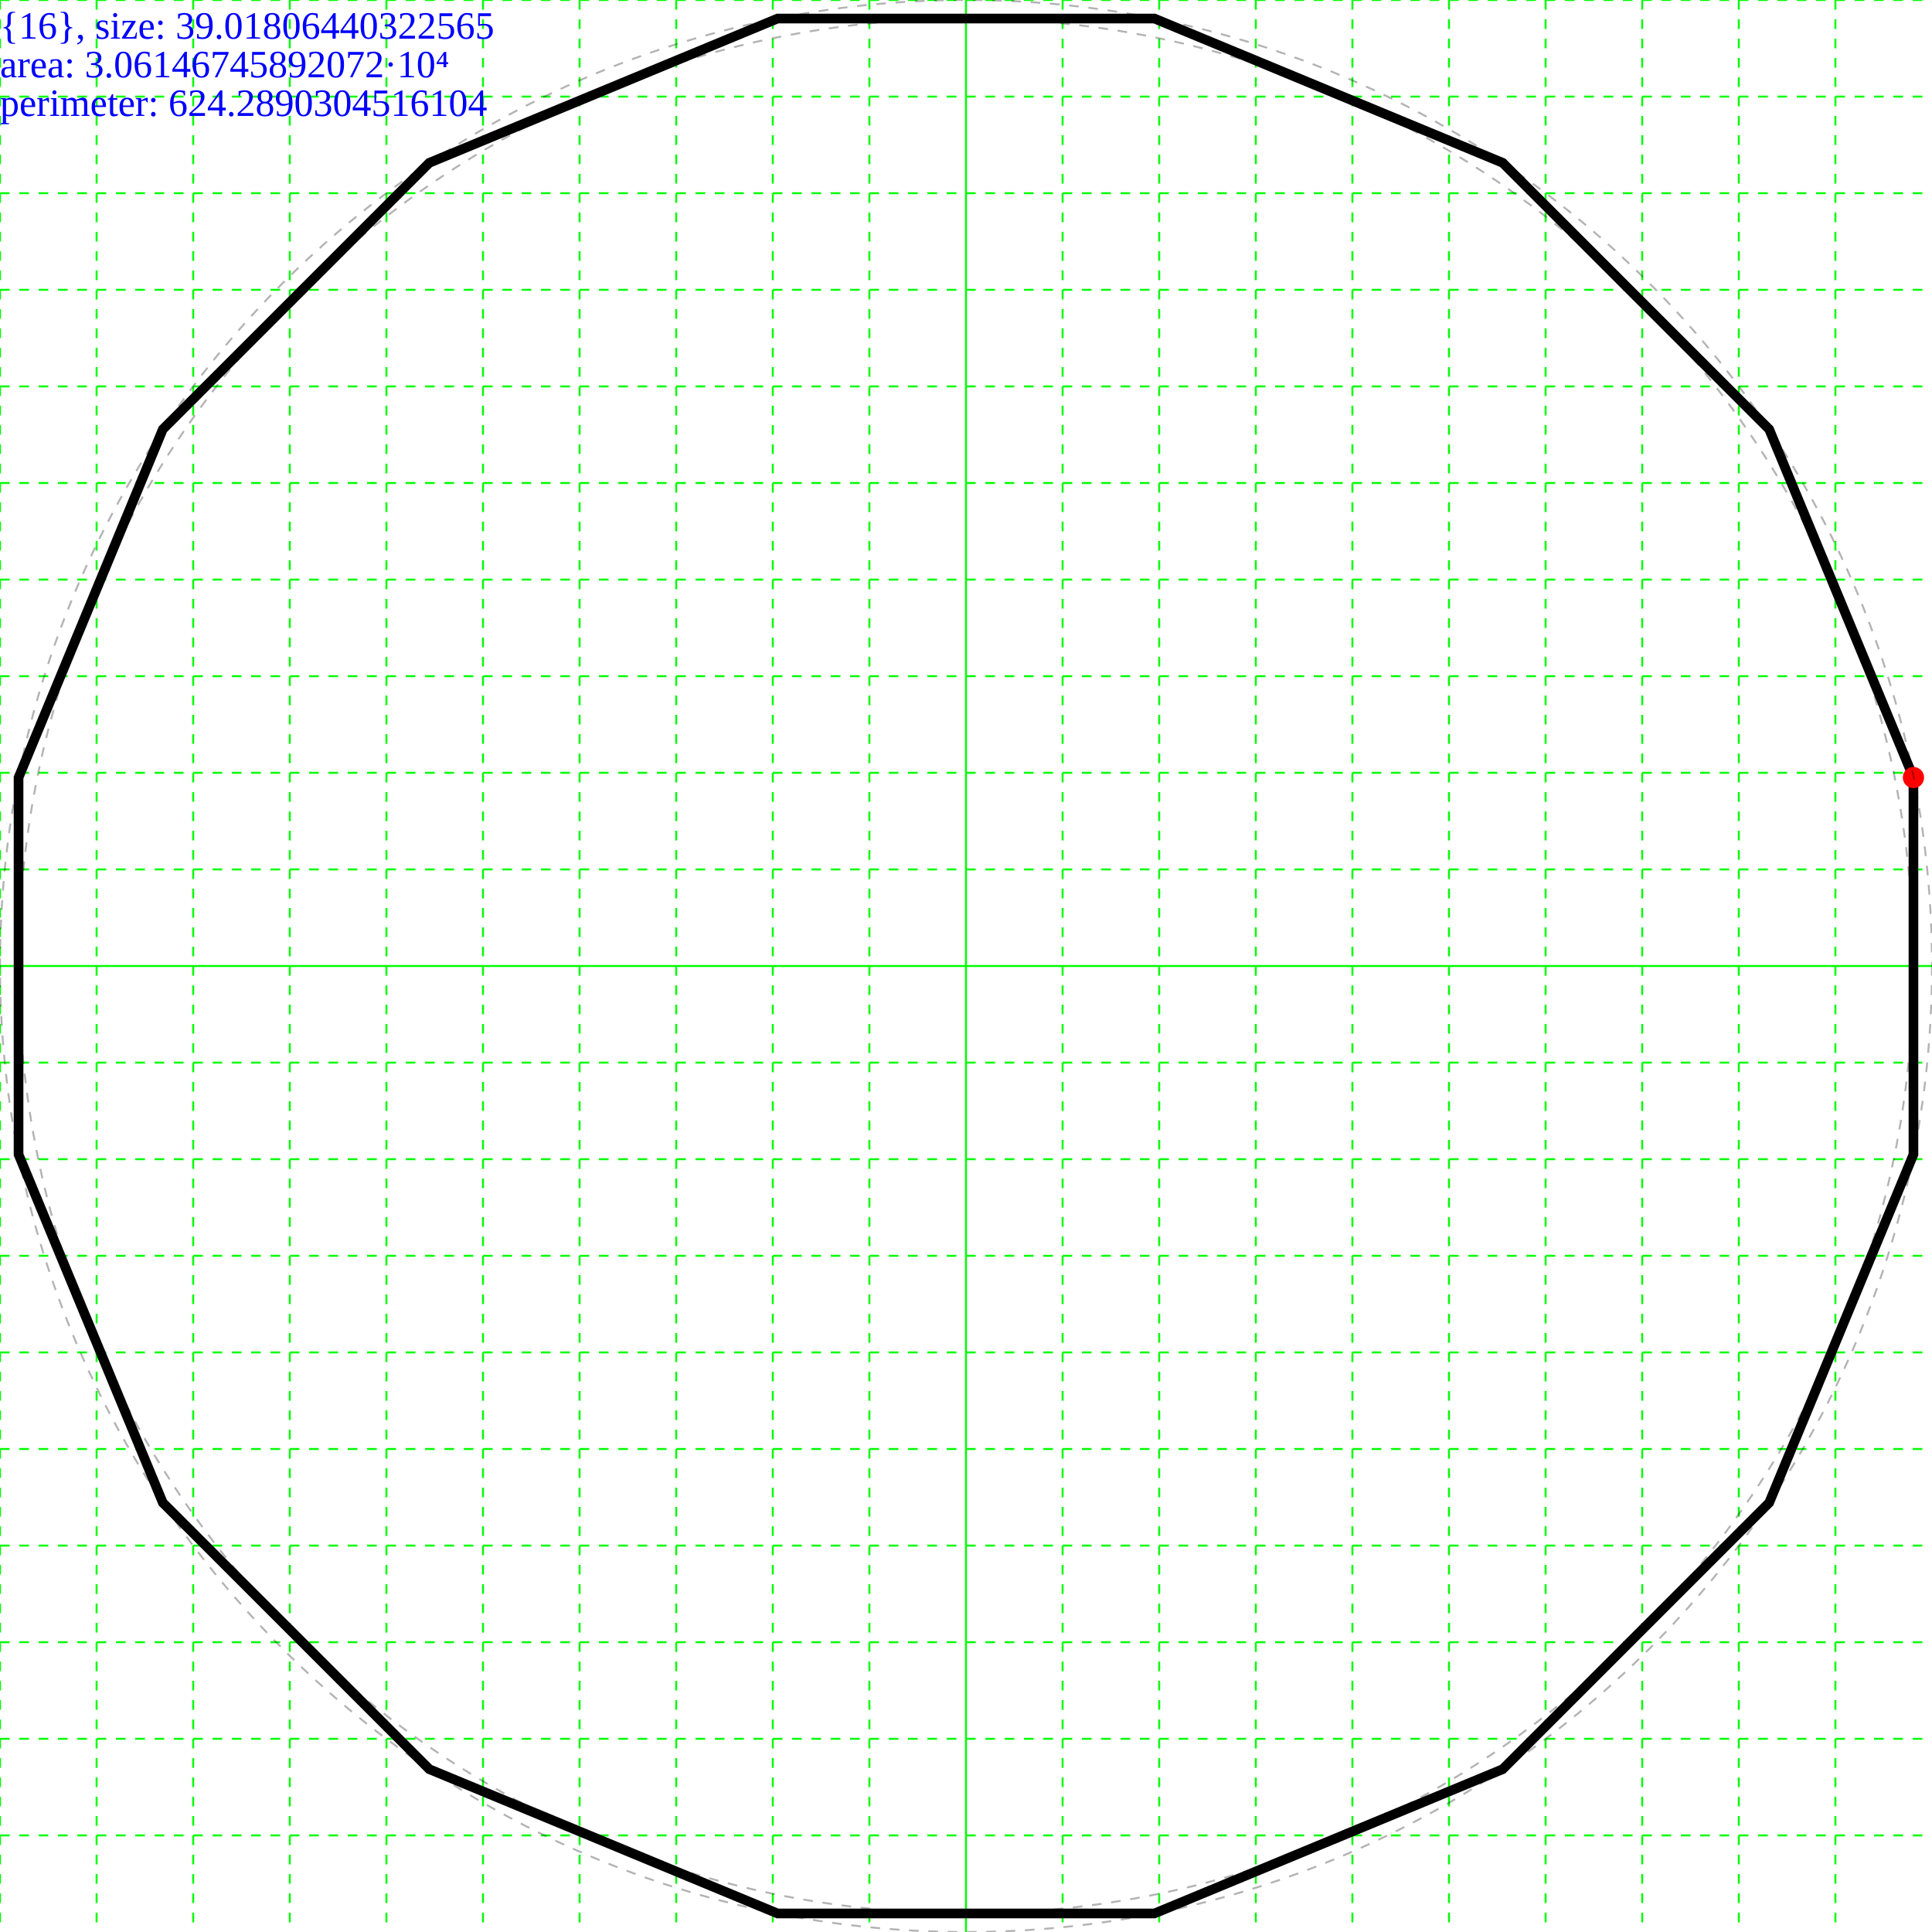
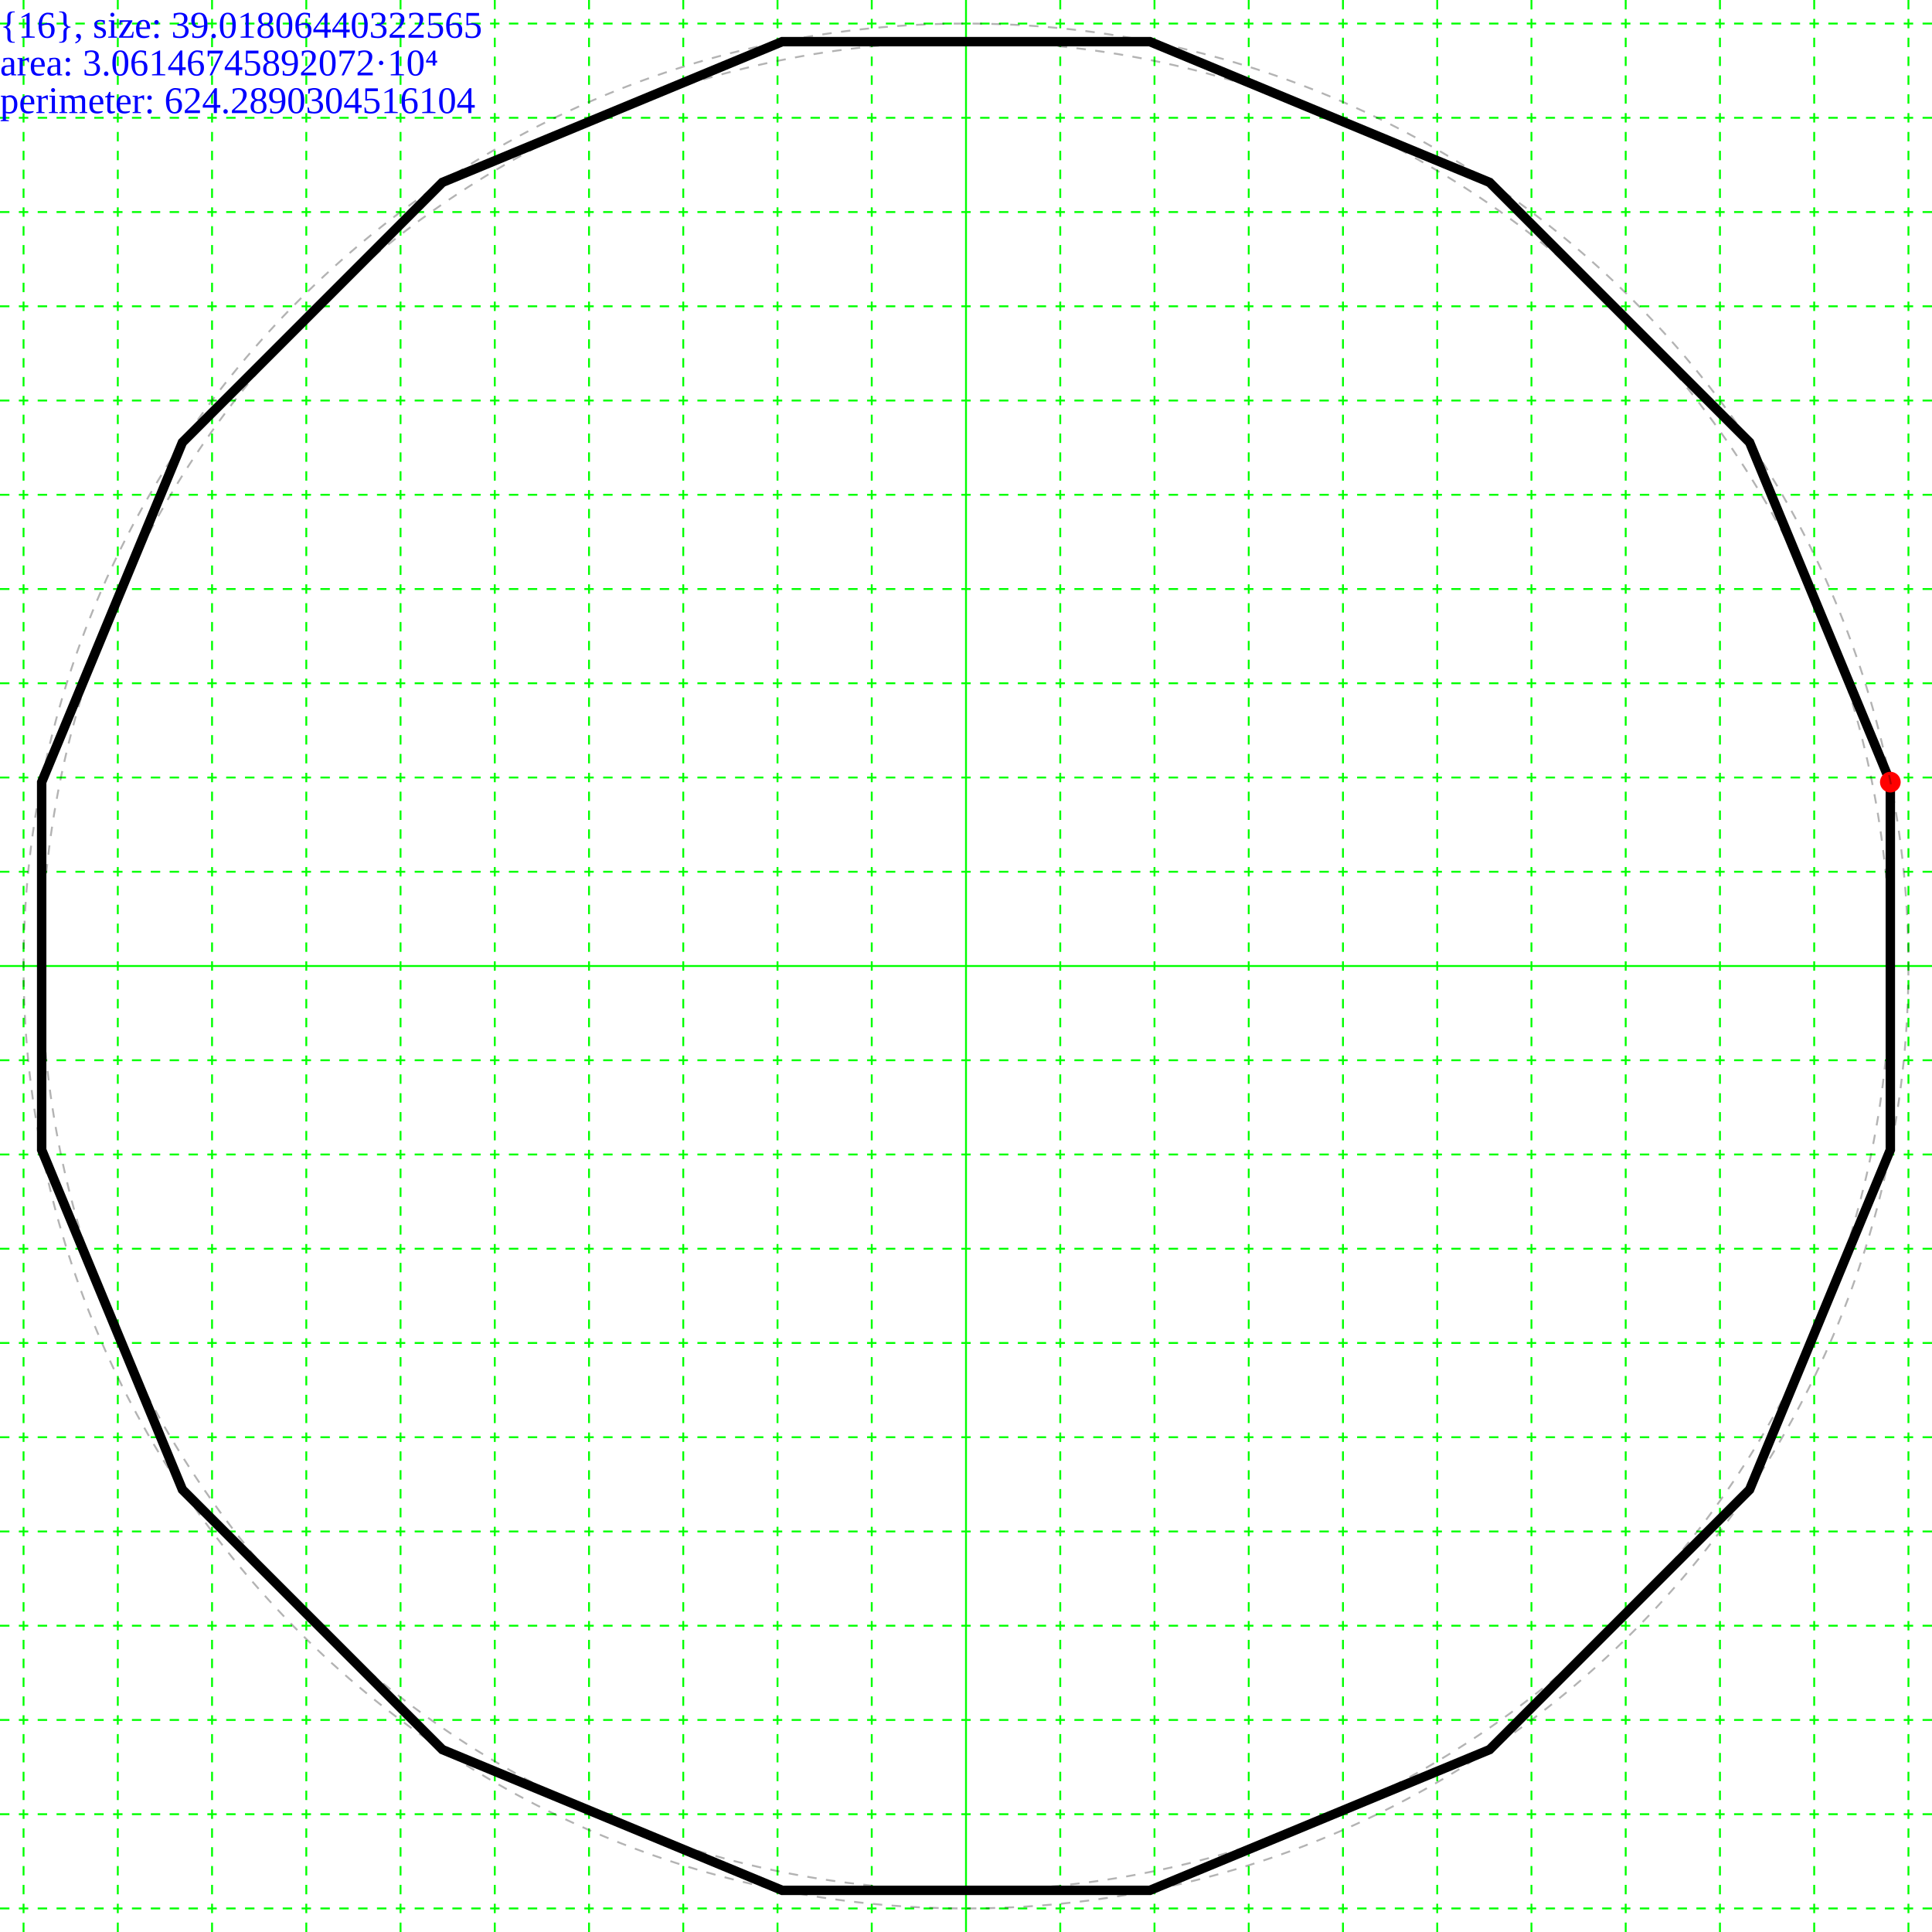
- <svg xmlns="http://www.w3.org/2000/svg" height="200.0" width="200.0">
+ <svg xmlns="http://www.w3.org/2000/svg" height="205.0" width="205.0">
  <g id="grid">
-     <line stroke="#00ff00" stroke-dasharray="1,1" stroke-width="0.2" x1="0" x2="0" y1="0" y2="200" />
-     <line stroke="#00ff00" stroke-dasharray="1,1" stroke-width="0.2" x1="10" x2="10" y1="0" y2="200" />
-     <line stroke="#00ff00" stroke-dasharray="1,1" stroke-width="0.2" x1="20" x2="20" y1="0" y2="200" />
-     <line stroke="#00ff00" stroke-dasharray="1,1" stroke-width="0.2" x1="30" x2="30" y1="0" y2="200" />
-     <line stroke="#00ff00" stroke-dasharray="1,1" stroke-width="0.2" x1="40" x2="40" y1="0" y2="200" />
-     <line stroke="#00ff00" stroke-dasharray="1,1" stroke-width="0.2" x1="50" x2="50" y1="0" y2="200" />
-     <line stroke="#00ff00" stroke-dasharray="1,1" stroke-width="0.2" x1="60" x2="60" y1="0" y2="200" />
-     <line stroke="#00ff00" stroke-dasharray="1,1" stroke-width="0.2" x1="70" x2="70" y1="0" y2="200" />
-     <line stroke="#00ff00" stroke-dasharray="1,1" stroke-width="0.2" x1="80" x2="80" y1="0" y2="200" />
-     <line stroke="#00ff00" stroke-dasharray="1,1" stroke-width="0.2" x1="90" x2="90" y1="0" y2="200" />
-     <line stroke="#00ff00" stroke-width="0.2" x1="100" x2="100" y1="0" y2="200" />
-     <line stroke="#00ff00" stroke-dasharray="1,1" stroke-width="0.2" x1="110" x2="110" y1="0" y2="200" />
-     <line stroke="#00ff00" stroke-dasharray="1,1" stroke-width="0.2" x1="120" x2="120" y1="0" y2="200" />
-     <line stroke="#00ff00" stroke-dasharray="1,1" stroke-width="0.2" x1="130" x2="130" y1="0" y2="200" />
-     <line stroke="#00ff00" stroke-dasharray="1,1" stroke-width="0.2" x1="140" x2="140" y1="0" y2="200" />
-     <line stroke="#00ff00" stroke-dasharray="1,1" stroke-width="0.2" x1="150" x2="150" y1="0" y2="200" />
-     <line stroke="#00ff00" stroke-dasharray="1,1" stroke-width="0.2" x1="160" x2="160" y1="0" y2="200" />
-     <line stroke="#00ff00" stroke-dasharray="1,1" stroke-width="0.2" x1="170" x2="170" y1="0" y2="200" />
-     <line stroke="#00ff00" stroke-dasharray="1,1" stroke-width="0.2" x1="180" x2="180" y1="0" y2="200" />
-     <line stroke="#00ff00" stroke-dasharray="1,1" stroke-width="0.2" x1="190" x2="190" y1="0" y2="200" />
-     <line stroke="#00ff00" stroke-dasharray="1,1" stroke-width="0.2" x1="0" x2="200" y1="0" y2="0" />
-     <line stroke="#00ff00" stroke-dasharray="1,1" stroke-width="0.2" x1="0" x2="200" y1="10" y2="10" />
-     <line stroke="#00ff00" stroke-dasharray="1,1" stroke-width="0.2" x1="0" x2="200" y1="20" y2="20" />
-     <line stroke="#00ff00" stroke-dasharray="1,1" stroke-width="0.2" x1="0" x2="200" y1="30" y2="30" />
-     <line stroke="#00ff00" stroke-dasharray="1,1" stroke-width="0.2" x1="0" x2="200" y1="40" y2="40" />
-     <line stroke="#00ff00" stroke-dasharray="1,1" stroke-width="0.2" x1="0" x2="200" y1="50" y2="50" />
-     <line stroke="#00ff00" stroke-dasharray="1,1" stroke-width="0.2" x1="0" x2="200" y1="60" y2="60" />
-     <line stroke="#00ff00" stroke-dasharray="1,1" stroke-width="0.2" x1="0" x2="200" y1="70" y2="70" />
-     <line stroke="#00ff00" stroke-dasharray="1,1" stroke-width="0.2" x1="0" x2="200" y1="80" y2="80" />
-     <line stroke="#00ff00" stroke-dasharray="1,1" stroke-width="0.2" x1="0" x2="200" y1="90" y2="90" />
-     <line stroke="#00ff00" stroke-width="0.2" x1="0" x2="200" y1="100" y2="100" />
-     <line stroke="#00ff00" stroke-dasharray="1,1" stroke-width="0.2" x1="0" x2="200" y1="110" y2="110" />
-     <line stroke="#00ff00" stroke-dasharray="1,1" stroke-width="0.2" x1="0" x2="200" y1="120" y2="120" />
-     <line stroke="#00ff00" stroke-dasharray="1,1" stroke-width="0.2" x1="0" x2="200" y1="130" y2="130" />
-     <line stroke="#00ff00" stroke-dasharray="1,1" stroke-width="0.2" x1="0" x2="200" y1="140" y2="140" />
-     <line stroke="#00ff00" stroke-dasharray="1,1" stroke-width="0.2" x1="0" x2="200" y1="150" y2="150" />
-     <line stroke="#00ff00" stroke-dasharray="1,1" stroke-width="0.2" x1="0" x2="200" y1="160" y2="160" />
-     <line stroke="#00ff00" stroke-dasharray="1,1" stroke-width="0.2" x1="0" x2="200" y1="170" y2="170" />
-     <line stroke="#00ff00" stroke-dasharray="1,1" stroke-width="0.2" x1="0" x2="200" y1="180" y2="180" />
-     <line stroke="#00ff00" stroke-dasharray="1,1" stroke-width="0.2" x1="0" x2="200" y1="190" y2="190" />
+     <line stroke="#00ff00" stroke-width="0.2" x1="102.5" x2="102.5" y1="0" y2="205.0" />
+     <line stroke="#00ff00" stroke-dasharray="1,1" stroke-width="0.2" x1="112.5" x2="112.5" y1="0" y2="205" />
+     <line stroke="#00ff00" stroke-dasharray="1,1" stroke-width="0.2" x1="92.5" x2="92.5" y1="0" y2="205" />
+     <line stroke="#00ff00" stroke-dasharray="1,1" stroke-width="0.2" x1="122.5" x2="122.5" y1="0" y2="205" />
+     <line stroke="#00ff00" stroke-dasharray="1,1" stroke-width="0.2" x1="82.5" x2="82.5" y1="0" y2="205" />
+     <line stroke="#00ff00" stroke-dasharray="1,1" stroke-width="0.2" x1="132.5" x2="132.5" y1="0" y2="205" />
+     <line stroke="#00ff00" stroke-dasharray="1,1" stroke-width="0.2" x1="72.5" x2="72.5" y1="0" y2="205" />
+     <line stroke="#00ff00" stroke-dasharray="1,1" stroke-width="0.2" x1="142.5" x2="142.5" y1="0" y2="205" />
+     <line stroke="#00ff00" stroke-dasharray="1,1" stroke-width="0.2" x1="62.5" x2="62.5" y1="0" y2="205" />
+     <line stroke="#00ff00" stroke-dasharray="1,1" stroke-width="0.2" x1="152.5" x2="152.5" y1="0" y2="205" />
+     <line stroke="#00ff00" stroke-dasharray="1,1" stroke-width="0.2" x1="52.5" x2="52.5" y1="0" y2="205" />
+     <line stroke="#00ff00" stroke-dasharray="1,1" stroke-width="0.2" x1="162.5" x2="162.5" y1="0" y2="205" />
+     <line stroke="#00ff00" stroke-dasharray="1,1" stroke-width="0.2" x1="42.5" x2="42.5" y1="0" y2="205" />
+     <line stroke="#00ff00" stroke-dasharray="1,1" stroke-width="0.2" x1="172.5" x2="172.5" y1="0" y2="205" />
+     <line stroke="#00ff00" stroke-dasharray="1,1" stroke-width="0.2" x1="32.5" x2="32.5" y1="0" y2="205" />
+     <line stroke="#00ff00" stroke-dasharray="1,1" stroke-width="0.2" x1="182.5" x2="182.5" y1="0" y2="205" />
+     <line stroke="#00ff00" stroke-dasharray="1,1" stroke-width="0.2" x1="22.5" x2="22.5" y1="0" y2="205" />
+     <line stroke="#00ff00" stroke-dasharray="1,1" stroke-width="0.2" x1="192.5" x2="192.5" y1="0" y2="205" />
+     <line stroke="#00ff00" stroke-dasharray="1,1" stroke-width="0.2" x1="12.5" x2="12.5" y1="0" y2="205" />
+     <line stroke="#00ff00" stroke-dasharray="1,1" stroke-width="0.2" x1="202.5" x2="202.5" y1="0" y2="205" />
+     <line stroke="#00ff00" stroke-dasharray="1,1" stroke-width="0.2" x1="2.5" x2="2.5" y1="0" y2="205" />
+     <line stroke="#00ff00" stroke-dasharray="1,1" stroke-width="0.2" x1="212.5" x2="212.5" y1="0" y2="205" />
+     <line stroke="#00ff00" stroke-dasharray="1,1" stroke-width="0.2" x1="-7.5" x2="-7.5" y1="0" y2="205" />
+     <line stroke="#00ff00" stroke-width="0.2" x1="0" x2="205.0" y1="102.5" y2="102.5" />
+     <line stroke="#00ff00" stroke-dasharray="1,1" stroke-width="0.2" x1="0" x2="205" y1="112.5" y2="112.5" />
+     <line stroke="#00ff00" stroke-dasharray="1,1" stroke-width="0.2" x1="0" x2="205" y1="92.5" y2="92.5" />
+     <line stroke="#00ff00" stroke-dasharray="1,1" stroke-width="0.2" x1="0" x2="205" y1="122.5" y2="122.5" />
+     <line stroke="#00ff00" stroke-dasharray="1,1" stroke-width="0.2" x1="0" x2="205" y1="82.5" y2="82.5" />
+     <line stroke="#00ff00" stroke-dasharray="1,1" stroke-width="0.2" x1="0" x2="205" y1="132.5" y2="132.5" />
+     <line stroke="#00ff00" stroke-dasharray="1,1" stroke-width="0.2" x1="0" x2="205" y1="72.5" y2="72.5" />
+     <line stroke="#00ff00" stroke-dasharray="1,1" stroke-width="0.2" x1="0" x2="205" y1="142.5" y2="142.5" />
+     <line stroke="#00ff00" stroke-dasharray="1,1" stroke-width="0.2" x1="0" x2="205" y1="62.5" y2="62.5" />
+     <line stroke="#00ff00" stroke-dasharray="1,1" stroke-width="0.2" x1="0" x2="205" y1="152.5" y2="152.5" />
+     <line stroke="#00ff00" stroke-dasharray="1,1" stroke-width="0.2" x1="0" x2="205" y1="52.5" y2="52.5" />
+     <line stroke="#00ff00" stroke-dasharray="1,1" stroke-width="0.2" x1="0" x2="205" y1="162.5" y2="162.5" />
+     <line stroke="#00ff00" stroke-dasharray="1,1" stroke-width="0.2" x1="0" x2="205" y1="42.5" y2="42.5" />
+     <line stroke="#00ff00" stroke-dasharray="1,1" stroke-width="0.2" x1="0" x2="205" y1="172.5" y2="172.5" />
+     <line stroke="#00ff00" stroke-dasharray="1,1" stroke-width="0.2" x1="0" x2="205" y1="32.5" y2="32.5" />
+     <line stroke="#00ff00" stroke-dasharray="1,1" stroke-width="0.2" x1="0" x2="205" y1="182.5" y2="182.5" />
+     <line stroke="#00ff00" stroke-dasharray="1,1" stroke-width="0.2" x1="0" x2="205" y1="22.5" y2="22.5" />
+     <line stroke="#00ff00" stroke-dasharray="1,1" stroke-width="0.2" x1="0" x2="205" y1="192.5" y2="192.5" />
+     <line stroke="#00ff00" stroke-dasharray="1,1" stroke-width="0.2" x1="0" x2="205" y1="12.5" y2="12.5" />
+     <line stroke="#00ff00" stroke-dasharray="1,1" stroke-width="0.2" x1="0" x2="205" y1="202.5" y2="202.5" />
+     <line stroke="#00ff00" stroke-dasharray="1,1" stroke-width="0.2" x1="0" x2="205" y1="2.5" y2="2.5" />
+     <line stroke="#00ff00" stroke-dasharray="1,1" stroke-width="0.2" x1="0" x2="205" y1="212.5" y2="212.5" />
+     <line stroke="#00ff00" stroke-dasharray="1,1" stroke-width="0.2" x1="0" x2="205" y1="-7.5" y2="-7.5" />
+     <line stroke="#00ff00" stroke-dasharray="1,1" stroke-width="0.2" x1="0" x2="205" y1="222.5" y2="222.5" />
+     <line stroke="#00ff00" stroke-dasharray="1,1" stroke-width="0.2" x1="0" x2="205" y1="-17.5" y2="-17.5" />
+     <line stroke="#00ff00" stroke-dasharray="1,1" stroke-width="0.2" x1="0" x2="205" y1="232.5" y2="232.5" />
+     <line stroke="#00ff00" stroke-dasharray="1,1" stroke-width="0.2" x1="0" x2="205" y1="-27.5" y2="-27.5" />
+     <line stroke="#00ff00" stroke-dasharray="1,1" stroke-width="0.2" x1="0" x2="205" y1="242.5" y2="242.5" />
+     <line stroke="#00ff00" stroke-dasharray="1,1" stroke-width="0.2" x1="0" x2="205" y1="-37.5" y2="-37.5" />
+     <line stroke="#00ff00" stroke-dasharray="1,1" stroke-width="0.2" x1="0" x2="205" y1="252.5" y2="252.5" />
+     <line stroke="#00ff00" stroke-dasharray="1,1" stroke-width="0.2" x1="0" x2="205" y1="-47.5" y2="-47.5" />
+     <line stroke="#00ff00" stroke-dasharray="1,1" stroke-width="0.2" x1="0" x2="205" y1="262.5" y2="262.5" />
+     <line stroke="#00ff00" stroke-dasharray="1,1" stroke-width="0.2" x1="0" x2="205" y1="-57.5" y2="-57.5" />
+     <line stroke="#00ff00" stroke-dasharray="1,1" stroke-width="0.2" x1="0" x2="205" y1="272.5" y2="272.5" />
+     <line stroke="#00ff00" stroke-dasharray="1,1" stroke-width="0.2" x1="0" x2="205" y1="-67.5" y2="-67.5" />
+     <line stroke="#00ff00" stroke-dasharray="1,1" stroke-width="0.2" x1="0" x2="205" y1="282.5" y2="282.5" />
+     <line stroke="#00ff00" stroke-dasharray="1,1" stroke-width="0.2" x1="0" x2="205" y1="-77.5" y2="-77.5" />
+     <line stroke="#00ff00" stroke-dasharray="1,1" stroke-width="0.2" x1="0" x2="205" y1="292.5" y2="292.5" />
+     <line stroke="#00ff00" stroke-dasharray="1,1" stroke-width="0.2" x1="0" x2="205" y1="-87.5" y2="-87.5" />
+     <line stroke="#00ff00" stroke-dasharray="1,1" stroke-width="0.2" x1="0" x2="205" y1="302.5" y2="302.5" />
+     <line stroke="#00ff00" stroke-dasharray="1,1" stroke-width="0.2" x1="0" x2="205" y1="-97.5" y2="-97.5" />
+     <line stroke="#00ff00" stroke-dasharray="1,1" stroke-width="0.2" x1="0" x2="205" y1="312.5" y2="312.5" />
+     <line stroke="#00ff00" stroke-dasharray="1,1" stroke-width="0.2" x1="0" x2="205" y1="-107.5" y2="-107.5" />
  </g>
  <g>
    <text fill="blue" font-size="4.0" id="info" x="0" y="0">
      <tspan dy="4.0" x="0">{16}, size: 39.01806440322565</tspan>
      <tspan dy="4.0" x="0">area: 3.06146745892072·10⁴</tspan>
      <tspan dy="4.0" x="0">perimeter: 624.2890304516104</tspan>
    </text>
  </g>
  <g>
-     <polygon fill="none" points="198.079,80.491 198.079,119.509 183.147,155.557 155.557,183.147 119.509,198.079 80.491,198.079 44.443,183.147 16.853,155.557 1.921,119.509 1.921,80.491 16.853,44.443 44.443,16.853 80.491,1.921 119.509,1.921 155.557,16.853 183.147,44.443" stroke="black" stroke-width="1" />
-     <circle cx="198.079" cy="80.491" fill="#ff0000" r="1.1" />
-     <circle cx="100.0" cy="100.0" fill="none" r="98.079" stroke="black" stroke-dasharray="1,1" stroke-opacity="0.3" stroke-width="0.2" />
-     <circle cx="100.0" cy="100.0" fill="none" r="100.0" stroke="black" stroke-dasharray="1,1" stroke-opacity="0.3" stroke-width="0.2" />
+     <polygon fill="none" points="200.579,82.991 200.579,122.009 185.647,158.057 158.057,185.647 122.009,200.579 82.991,200.579 46.943,185.647 19.353,158.057 4.421,122.009 4.421,82.991 19.353,46.943 46.943,19.353 82.991,4.421 122.009,4.421 158.057,19.353 185.647,46.943" stroke="black" stroke-width="1" />
+     <circle cx="200.579" cy="82.991" fill="#ff0000" r="1.1" />
+     <circle cx="102.5" cy="102.5" fill="none" r="98.079" stroke="black" stroke-dasharray="1,1" stroke-opacity="0.3" stroke-width="0.2" />
+     <circle cx="102.5" cy="102.5" fill="none" r="100.0" stroke="black" stroke-dasharray="1,1" stroke-opacity="0.3" stroke-width="0.2" />
  </g>
</svg>
